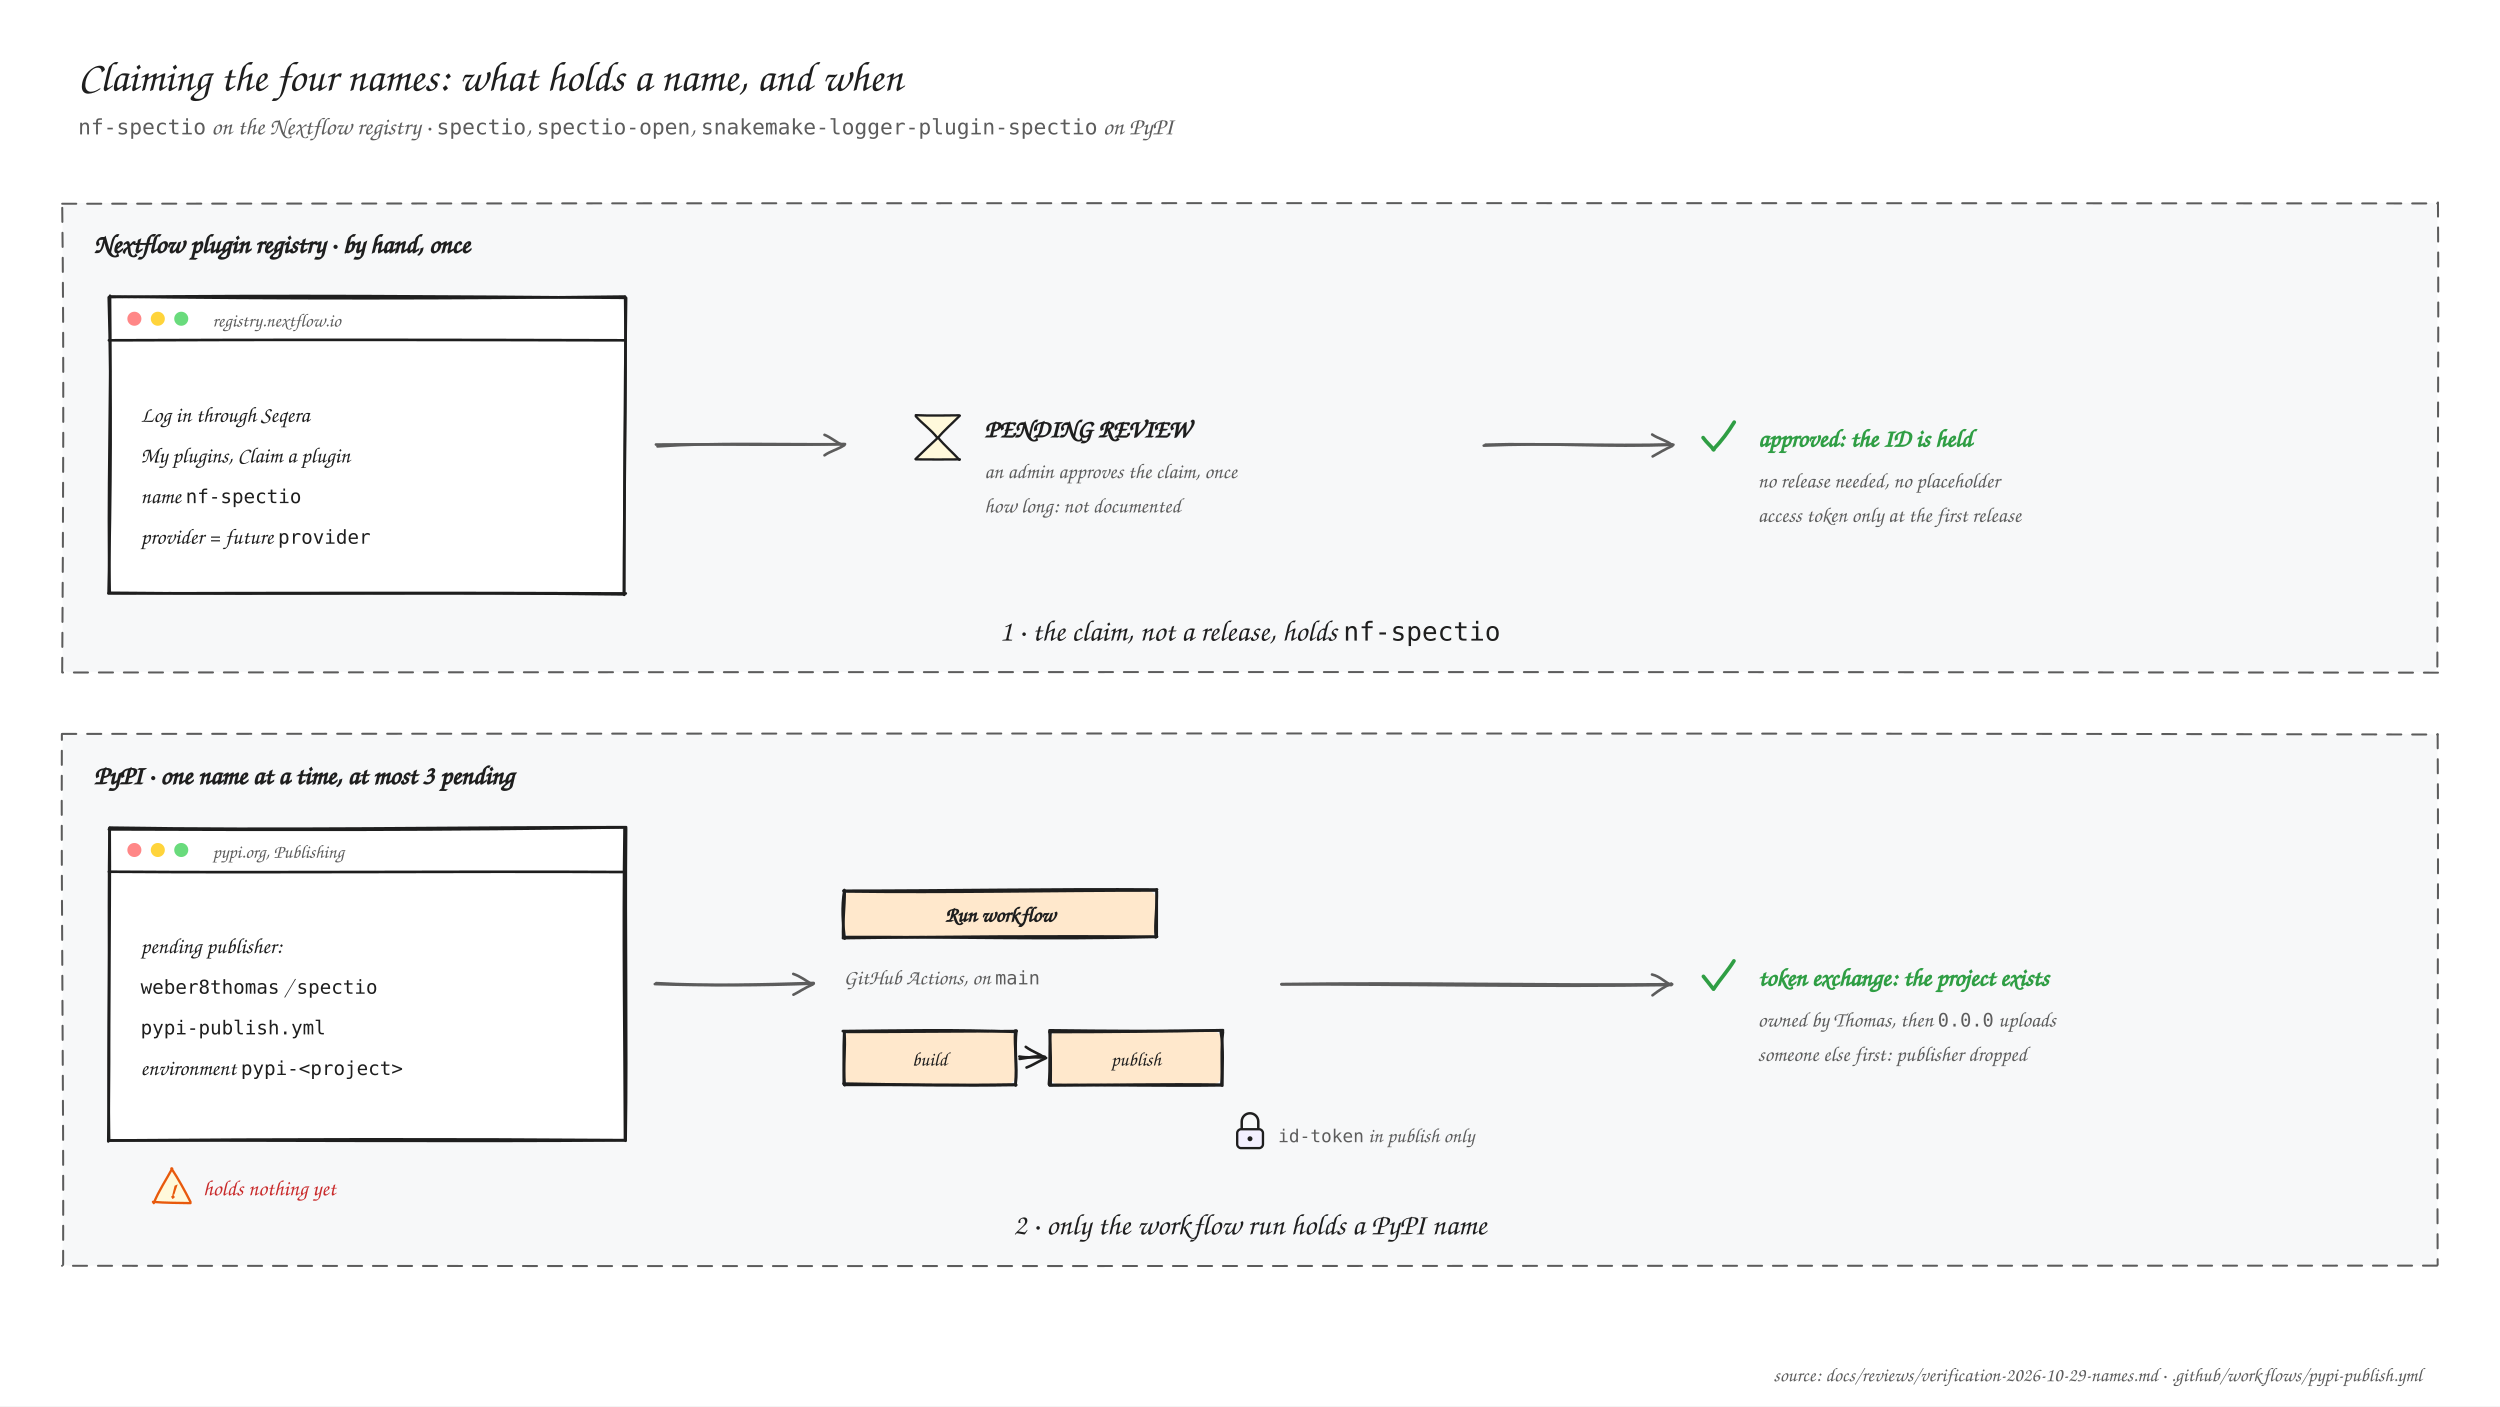
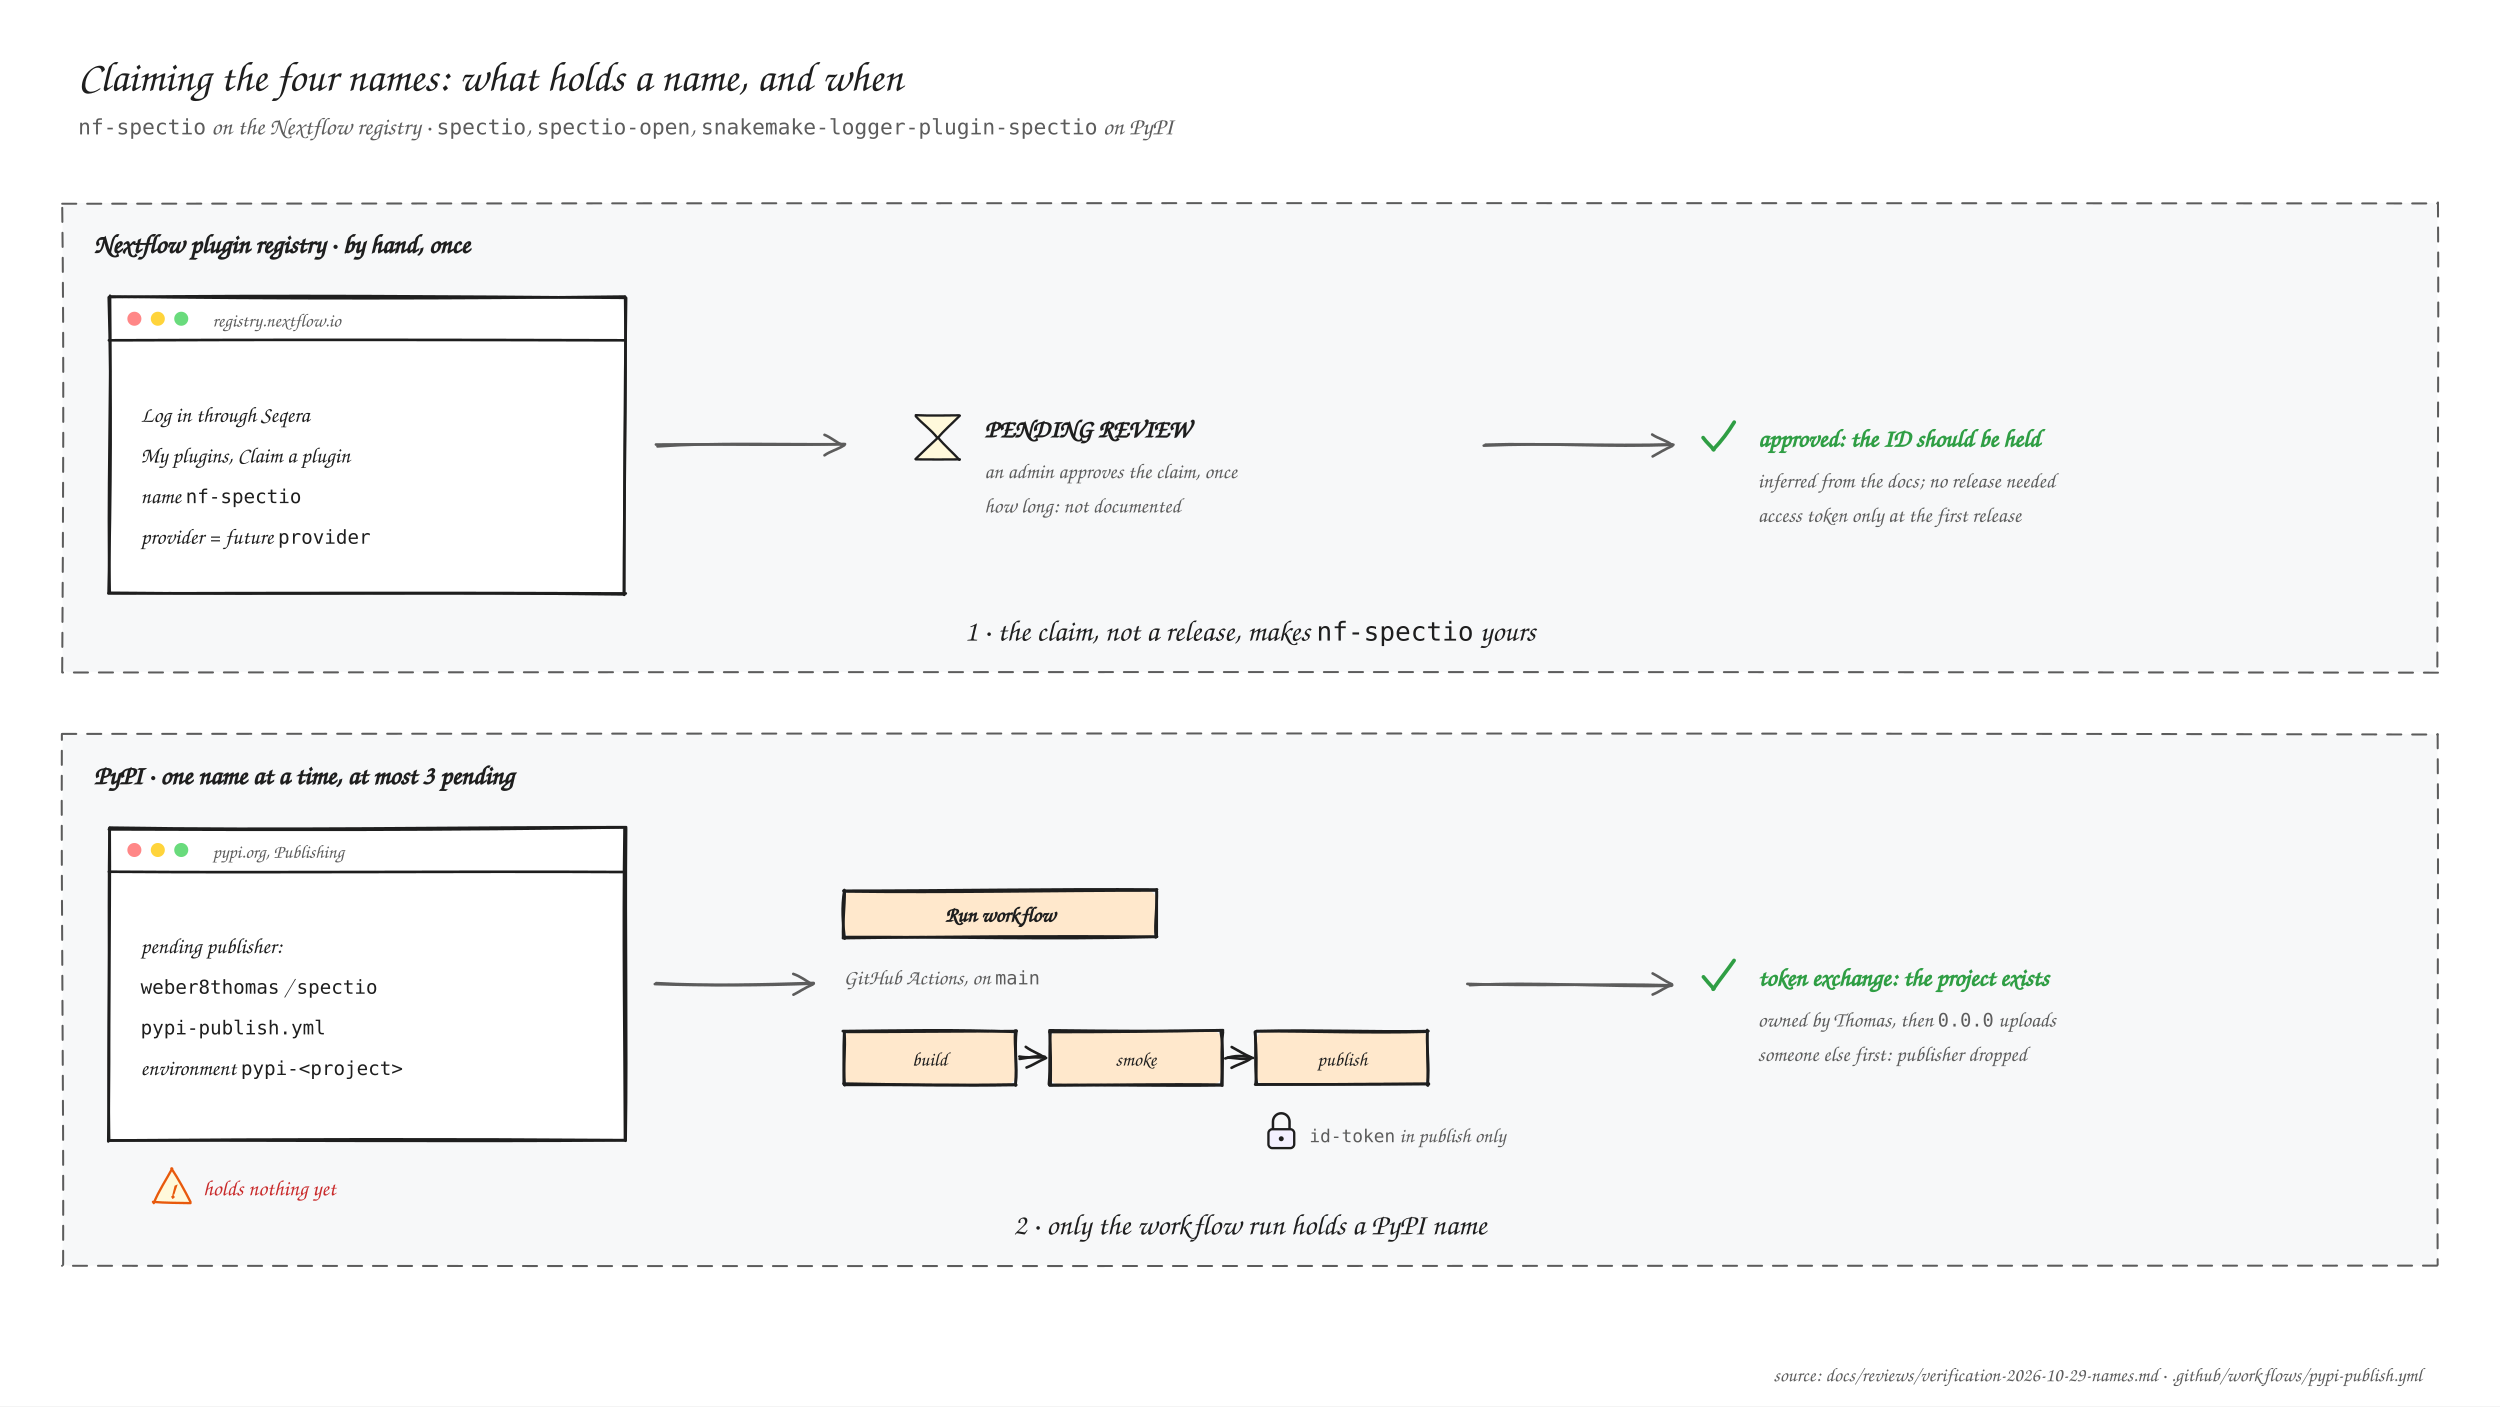
<svg xmlns="http://www.w3.org/2000/svg" width="1600" height="900" viewBox="0 0 1600 900">
  <rect width="1600" height="900" fill="#ffffff" />
  <text x="50.0" y="58.0" font-family="Virgil, Virgil GS, Excalifont, Comic Sans MS, Bradley Hand, cursive" font-size="27" fill="#1e1e1e" text-anchor="start" font-weight="normal">Claiming the four names: what holds a name, and when</text>
  <text x="50.0" y="86.0" font-family="Virgil, Virgil GS, Excalifont, Comic Sans MS, Bradley Hand, cursive" font-size="15.5" fill="#5c5c5c" text-anchor="start" font-weight="normal">
    <tspan font-family="ui-monospace, SFMono-Regular, Menlo, Consolas, 'DejaVu Sans Mono', monospace" font-size="13.6">nf-spectio</tspan> on the Nextflow registry · <tspan font-family="ui-monospace, SFMono-Regular, Menlo, Consolas, 'DejaVu Sans Mono', monospace" font-size="13.6">spectio</tspan>, <tspan font-family="ui-monospace, SFMono-Regular, Menlo, Consolas, 'DejaVu Sans Mono', monospace" font-size="13.6">spectio-open</tspan>, <tspan font-family="ui-monospace, SFMono-Regular, Menlo, Consolas, 'DejaVu Sans Mono', monospace" font-size="13.6">snakemake-logger-plugin-spectio</tspan> on PyPI</text>
  <rect x="40.0" y="130.0" width="1520.0" height="300.0" rx="4" fill="#f1f3f5" fill-opacity="0.5" />
  <path d="M39.8,130.4 C545.8,129.9 1052.8,129.9 1560.1,130.2" fill="none" stroke="#5c5c5c" stroke-width="1.3" stroke-linecap="round" stroke-dasharray="9 7" />
  <path d="M1560.3,129.6 C1560.9,230.0 1559.9,329.3 1559.9,429.7" fill="none" stroke="#5c5c5c" stroke-width="1.3" stroke-linecap="round" stroke-dasharray="9 7" />
  <path d="M1560.3,430.5 C1053.8,429.9 546.7,430.1 39.9,430.4" fill="none" stroke="#5c5c5c" stroke-width="1.3" stroke-linecap="round" stroke-dasharray="9 7" />
  <path d="M39.8,430.0 C40.4,330.4 41.0,229.4 39.8,129.8" fill="none" stroke="#5c5c5c" stroke-width="1.3" stroke-linecap="round" stroke-dasharray="9 7" />
  <text x="60.0" y="162.0" font-family="Virgil, Virgil GS, Excalifont, Comic Sans MS, Bradley Hand, cursive" font-size="17" fill="#1e1e1e" text-anchor="start" font-weight="bold">Nextflow plugin registry · by hand, once</text>
  <rect x="70.0" y="190.0" width="330.0" height="190.0" rx="6" fill="#ffffff" />
  <path d="M70.5,189.8 C179.0,191.3 291.5,191.2 399.7,189.8" fill="none" stroke="#1e1e1e" stroke-width="1.7" stroke-linecap="round" />
  <path d="M70.2,190.1 C178.5,188.8 289.9,189.7 399.4,190.6" fill="none" stroke="#1e1e1e" stroke-width="1.7" stroke-linecap="round" />
  <path d="M400.7,190.7 C399.8,253.3 399.6,316.2 399.5,380.7" fill="none" stroke="#1e1e1e" stroke-width="1.7" stroke-linecap="round" />
  <path d="M400.1,189.9 C401.0,254.4 399.3,317.9 399.3,380.0" fill="none" stroke="#1e1e1e" stroke-width="1.7" stroke-linecap="round" />
  <path d="M400.5,379.8 C289.0,379.3 181.2,379.5 69.4,379.8" fill="none" stroke="#1e1e1e" stroke-width="1.7" stroke-linecap="round" />
  <path d="M399.5,380.4 C288.9,378.9 180.6,380.6 70.1,379.4" fill="none" stroke="#1e1e1e" stroke-width="1.7" stroke-linecap="round" />
  <path d="M70.2,379.3 C68.7,317.3 71.3,254.4 70.4,189.3" fill="none" stroke="#1e1e1e" stroke-width="1.7" stroke-linecap="round" />
  <path d="M69.5,379.4 C70.9,315.4 71.5,253.3 69.6,190.3" fill="none" stroke="#1e1e1e" stroke-width="1.7" stroke-linecap="round" />
  <path d="M69.7,217.8 C179.6,217.3 290.4,217.5 399.7,217.8" fill="none" stroke="#1e1e1e" stroke-width="1.7" stroke-linecap="round" />
  <circle cx="86.0" cy="204.0" r="4.5" fill="#ff8787" />
  <circle cx="101.0" cy="204.0" r="4.5" fill="#ffd43b" />
  <circle cx="116.0" cy="204.0" r="4.5" fill="#69db7c" />
  <text x="136.0" y="209.0" font-family="Virgil, Virgil GS, Excalifont, Comic Sans MS, Bradley Hand, cursive" font-size="12" fill="#5c5c5c" text-anchor="start" font-weight="normal">registry.nextflow.io</text>
  <text x="90.0" y="270.0" font-family="Virgil, Virgil GS, Excalifont, Comic Sans MS, Bradley Hand, cursive" font-size="14" fill="#1e1e1e" text-anchor="start" font-weight="normal">Log in through Seqera</text>
  <text x="90.0" y="296.0" font-family="Virgil, Virgil GS, Excalifont, Comic Sans MS, Bradley Hand, cursive" font-size="14" fill="#1e1e1e" text-anchor="start" font-weight="normal">My plugins, Claim a plugin</text>
  <text x="90.0" y="322.0" font-family="Virgil, Virgil GS, Excalifont, Comic Sans MS, Bradley Hand, cursive" font-size="14" fill="#1e1e1e" text-anchor="start" font-weight="normal">name <tspan font-family="ui-monospace, SFMono-Regular, Menlo, Consolas, 'DejaVu Sans Mono', monospace" font-size="12.3">nf-spectio</tspan>
  </text>
  <text x="90.0" y="348.0" font-family="Virgil, Virgil GS, Excalifont, Comic Sans MS, Bradley Hand, cursive" font-size="14" fill="#1e1e1e" text-anchor="start" font-weight="normal">provider = future <tspan font-family="ui-monospace, SFMono-Regular, Menlo, Consolas, 'DejaVu Sans Mono', monospace" font-size="12.3">provider</tspan>
  </text>
  <path d="M420.8,285.7 C458.3,283.1 498.5,284.6 540.1,284.3" fill="none" stroke="#5c5c5c" stroke-width="1.7" stroke-linecap="round" />
  <path d="M419.8,284.5 C461.7,284.1 500.1,285.2 540.8,284.2" fill="none" stroke="#5c5c5c" stroke-width="1.7" stroke-linecap="round" />
  <path d="M539.6,285.2 C535.6,283.2 531.3,279.7 527.7,278.3" fill="none" stroke="#5c5c5c" stroke-width="1.7" stroke-linecap="round" />
  <path d="M540.4,284.9 C536.6,287.5 531.2,288.8 527.7,291.4" fill="none" stroke="#5c5c5c" stroke-width="1.7" stroke-linecap="round" />
  <path d="M586.0,266.0 L614.0,266.0 L600.0,280.0 Z" fill="#fff9db" stroke="none" />
  <path d="M586.1,265.7 C596.0,266.2 605.2,265.8 613.7,265.8" fill="none" stroke="#1e1e1e" stroke-width="1.5" stroke-linecap="round" />
  <path d="M614.3,266.0 C609.0,271.4 604.2,275.4 600.3,280.2" fill="none" stroke="#1e1e1e" stroke-width="1.5" stroke-linecap="round" />
  <path d="M599.9,280.2 C595.7,274.8 590.4,271.3 586.1,266.4" fill="none" stroke="#1e1e1e" stroke-width="1.5" stroke-linecap="round" />
  <path d="M600.0,280.0 L614.0,294.0 L586.0,294.0 Z" fill="#fff9db" stroke="none" />
  <path d="M600.4,280.1 C604.7,285.4 609.9,289.7 614.0,294.3" fill="none" stroke="#1e1e1e" stroke-width="1.5" stroke-linecap="round" />
  <path d="M614.3,294.0 C605.0,294.1 595.7,294.1 586.3,294.0" fill="none" stroke="#1e1e1e" stroke-width="1.5" stroke-linecap="round" />
  <path d="M585.9,293.8 C591.2,288.6 596.0,284.1 600.3,280.1" fill="none" stroke="#1e1e1e" stroke-width="1.5" stroke-linecap="round" />
  <text x="630.0" y="280.0" font-family="Virgil, Virgil GS, Excalifont, Comic Sans MS, Bradley Hand, cursive" font-size="16" fill="#1e1e1e" text-anchor="start" font-weight="bold">PENDING REVIEW</text>
  <text x="630.0" y="306.0" font-family="Virgil, Virgil GS, Excalifont, Comic Sans MS, Bradley Hand, cursive" font-size="13.5" fill="#5c5c5c" text-anchor="start" font-weight="normal">an admin approves the claim, once</text>
  <text x="630.0" y="328.0" font-family="Virgil, Virgil GS, Excalifont, Comic Sans MS, Bradley Hand, cursive" font-size="13.5" fill="#5c5c5c" text-anchor="start" font-weight="normal">how long: not documented</text>
  <path d="M950.7,284.6 C989.7,283.3 1029.9,286.5 1071.0,284.6" fill="none" stroke="#5c5c5c" stroke-width="1.7" stroke-linecap="round" />
  <path d="M949.6,285.2 C991.8,283.4 1028.2,285.5 1070.0,284.4" fill="none" stroke="#5c5c5c" stroke-width="1.7" stroke-linecap="round" />
  <path d="M1070.1,284.8 C1066.7,281.9 1061.4,280.8 1057.4,278.1" fill="none" stroke="#5c5c5c" stroke-width="1.7" stroke-linecap="round" />
  <path d="M1070.3,285.4 C1066.5,287.0 1061.2,290.1 1057.7,292.1" fill="none" stroke="#5c5c5c" stroke-width="1.7" stroke-linecap="round" />
  <path d="M1090.0,280.1 C1092.1,283.1 1095.0,285.5 1096.8,287.8" fill="none" stroke="#2f9e44" stroke-width="2.4" stroke-linecap="round" />
  <path d="M1096.5,287.7 C1101.7,282.3 1106.1,276.4 1109.9,270.2" fill="none" stroke="#2f9e44" stroke-width="2.4" stroke-linecap="round" />
-   <text x="1125.0" y="286.0" font-family="Virgil, Virgil GS, Excalifont, Comic Sans MS, Bradley Hand, cursive" font-size="16" fill="#2f9e44" text-anchor="start" font-weight="bold">approved: the ID is held</text>
-   <text x="1125.0" y="312.0" font-family="Virgil, Virgil GS, Excalifont, Comic Sans MS, Bradley Hand, cursive" font-size="13.5" fill="#5c5c5c" text-anchor="start" font-weight="normal">no release needed, no placeholder</text>
+   <text x="1125.0" y="286.0" font-family="Virgil, Virgil GS, Excalifont, Comic Sans MS, Bradley Hand, cursive" font-size="16" fill="#2f9e44" text-anchor="start" font-weight="bold">approved: the ID should be held</text>
+   <text x="1125.0" y="312.0" font-family="Virgil, Virgil GS, Excalifont, Comic Sans MS, Bradley Hand, cursive" font-size="13.5" fill="#5c5c5c" text-anchor="start" font-weight="normal">inferred from the docs; no release needed</text>
  <text x="1125.0" y="334.0" font-family="Virgil, Virgil GS, Excalifont, Comic Sans MS, Bradley Hand, cursive" font-size="13.5" fill="#5c5c5c" text-anchor="start" font-weight="normal">access token only at the first release</text>
-   <text x="800.0" y="410.0" font-family="Virgil, Virgil GS, Excalifont, Comic Sans MS, Bradley Hand, cursive" font-size="19" fill="#1e1e1e" text-anchor="middle" font-weight="normal">1 · the claim, not a release, holds <tspan font-family="ui-monospace, SFMono-Regular, Menlo, Consolas, 'DejaVu Sans Mono', monospace" font-size="16.7">nf-spectio</tspan>
-   </text>
+   <text x="800.0" y="410.0" font-family="Virgil, Virgil GS, Excalifont, Comic Sans MS, Bradley Hand, cursive" font-size="19" fill="#1e1e1e" text-anchor="middle" font-weight="normal">1 · the claim, not a release, makes <tspan font-family="ui-monospace, SFMono-Regular, Menlo, Consolas, 'DejaVu Sans Mono', monospace" font-size="16.7">nf-spectio</tspan> yours</text>
  <rect x="40.0" y="470.0" width="1520.0" height="340.0" rx="4" fill="#f1f3f5" fill-opacity="0.5" />
  <path d="M39.8,469.7 C547.6,469.5 1053.1,469.0 1560.1,470.1" fill="none" stroke="#5c5c5c" stroke-width="1.3" stroke-linecap="round" stroke-dasharray="9 7" />
  <path d="M1560.1,469.9 C1560.8,582.6 1559.6,696.1 1560.1,809.5" fill="none" stroke="#5c5c5c" stroke-width="1.3" stroke-linecap="round" stroke-dasharray="9 7" />
  <path d="M1559.7,810.0 C1052.8,810.0 547.1,810.6 39.7,810.1" fill="none" stroke="#5c5c5c" stroke-width="1.3" stroke-linecap="round" stroke-dasharray="9 7" />
  <path d="M40.4,809.5 C40.8,696.0 39.1,583.0 39.6,469.9" fill="none" stroke="#5c5c5c" stroke-width="1.3" stroke-linecap="round" stroke-dasharray="9 7" />
  <text x="60.0" y="502.0" font-family="Virgil, Virgil GS, Excalifont, Comic Sans MS, Bradley Hand, cursive" font-size="17" fill="#1e1e1e" text-anchor="start" font-weight="bold">PyPI · one name at a time, at most 3 pending</text>
  <rect x="70.0" y="530.0" width="330.0" height="200.0" rx="6" fill="#ffffff" />
  <path d="M69.7,530.8 C179.7,531.2 288.4,531.4 400.3,529.5" fill="none" stroke="#1e1e1e" stroke-width="1.7" stroke-linecap="round" />
  <path d="M70.4,529.7 C179.0,531.5 289.2,529.4 400.7,529.4" fill="none" stroke="#1e1e1e" stroke-width="1.7" stroke-linecap="round" />
  <path d="M399.7,530.5 C398.7,598.1 399.8,664.2 400.0,729.4" fill="none" stroke="#1e1e1e" stroke-width="1.7" stroke-linecap="round" />
  <path d="M400.7,530.3 C400.0,596.9 401.4,664.6 400.4,730.1" fill="none" stroke="#1e1e1e" stroke-width="1.7" stroke-linecap="round" />
  <path d="M400.1,729.8 C290.3,730.7 180.0,729.7 69.8,729.9" fill="none" stroke="#1e1e1e" stroke-width="1.7" stroke-linecap="round" />
  <path d="M399.6,729.7 C289.2,728.9 180.6,729.0 70.1,729.9" fill="none" stroke="#1e1e1e" stroke-width="1.7" stroke-linecap="round" />
  <path d="M69.8,729.6 C68.8,663.8 70.7,595.1 70.2,530.0" fill="none" stroke="#1e1e1e" stroke-width="1.7" stroke-linecap="round" />
  <path d="M69.3,730.5 C70.5,663.2 69.2,595.8 70.1,529.8" fill="none" stroke="#1e1e1e" stroke-width="1.7" stroke-linecap="round" />
  <path d="M69.7,557.9 C180.1,558.7 290.2,557.5 400.3,558.1" fill="none" stroke="#1e1e1e" stroke-width="1.7" stroke-linecap="round" />
  <circle cx="86.0" cy="544.0" r="4.5" fill="#ff8787" />
  <circle cx="101.0" cy="544.0" r="4.5" fill="#ffd43b" />
  <circle cx="116.0" cy="544.0" r="4.5" fill="#69db7c" />
  <text x="136.0" y="549.0" font-family="Virgil, Virgil GS, Excalifont, Comic Sans MS, Bradley Hand, cursive" font-size="12" fill="#5c5c5c" text-anchor="start" font-weight="normal">pypi.org, Publishing</text>
  <text x="90.0" y="610.0" font-family="Virgil, Virgil GS, Excalifont, Comic Sans MS, Bradley Hand, cursive" font-size="14" fill="#1e1e1e" text-anchor="start" font-weight="normal">pending publisher:</text>
  <text x="90.0" y="636.0" font-family="Virgil, Virgil GS, Excalifont, Comic Sans MS, Bradley Hand, cursive" font-size="14" fill="#1e1e1e" text-anchor="start" font-weight="normal">
    <tspan font-family="ui-monospace, SFMono-Regular, Menlo, Consolas, 'DejaVu Sans Mono', monospace" font-size="12.3">weber8thomas</tspan> / <tspan font-family="ui-monospace, SFMono-Regular, Menlo, Consolas, 'DejaVu Sans Mono', monospace" font-size="12.3">spectio</tspan>
  </text>
  <text x="90.0" y="662.0" font-family="Virgil, Virgil GS, Excalifont, Comic Sans MS, Bradley Hand, cursive" font-size="14" fill="#1e1e1e" text-anchor="start" font-weight="normal">
    <tspan font-family="ui-monospace, SFMono-Regular, Menlo, Consolas, 'DejaVu Sans Mono', monospace" font-size="12.3">pypi-publish.yml</tspan>
  </text>
  <text x="90.0" y="688.0" font-family="Virgil, Virgil GS, Excalifont, Comic Sans MS, Bradley Hand, cursive" font-size="14" fill="#1e1e1e" text-anchor="start" font-weight="normal">environment <tspan font-family="ui-monospace, SFMono-Regular, Menlo, Consolas, 'DejaVu Sans Mono', monospace" font-size="12.3">pypi-&lt;project&gt;</tspan>
  </text>
  <path d="M110.0,748.0 L122.0,769.6 L98.0,769.6 Z" fill="#fff9db" stroke="none" />
  <path d="M109.7,747.8 C114.1,754.4 118.3,762.1 121.9,769.2" fill="none" stroke="#e8590c" stroke-width="1.5" stroke-linecap="round" />
  <path d="M121.9,770.0 C113.5,769.8 106.0,769.9 97.9,769.2" fill="none" stroke="#e8590c" stroke-width="1.5" stroke-linecap="round" />
  <path d="M98.4,770.0 C101.6,762.0 106.7,754.5 110.2,747.9" fill="none" stroke="#e8590c" stroke-width="1.5" stroke-linecap="round" />
  <text x="110.0" y="767.2" font-family="Virgil, Virgil GS, Excalifont, Comic Sans MS, Bradley Hand, cursive" font-size="14.4" fill="#e8590c" text-anchor="middle" font-weight="bold">!</text>
  <text x="130.0" y="765.0" font-family="Virgil, Virgil GS, Excalifont, Comic Sans MS, Bradley Hand, cursive" font-size="14" fill="#c92a2a" text-anchor="start" font-weight="normal">holds nothing yet</text>
  <path d="M420.0,629.2 C455.1,631.1 486.2,630.1 520.7,629.1" fill="none" stroke="#5c5c5c" stroke-width="1.7" stroke-linecap="round" />
  <path d="M419.1,629.8 C451.7,630.9 487.4,630.8 520.8,629.5" fill="none" stroke="#5c5c5c" stroke-width="1.7" stroke-linecap="round" />
  <path d="M519.7,630.0 C515.3,627.3 512.5,625.0 507.7,623.3" fill="none" stroke="#5c5c5c" stroke-width="1.7" stroke-linecap="round" />
  <path d="M520.2,630.0 C515.0,632.2 510.8,635.2 507.8,636.6" fill="none" stroke="#5c5c5c" stroke-width="1.7" stroke-linecap="round" />
  <rect x="540.0" y="570.0" width="200.0" height="30.0" rx="6" fill="#ffe8cc" />
  <path d="M539.8,570.1 C608.0,570.1 674.3,568.8 740.5,569.3" fill="none" stroke="#1e1e1e" stroke-width="1.7" stroke-linecap="round" />
  <path d="M540.2,570.5 C607.2,571.4 672.7,569.9 739.8,569.9" fill="none" stroke="#1e1e1e" stroke-width="1.7" stroke-linecap="round" />
  <path d="M740.2,569.3 C740.8,580.9 738.8,590.1 739.7,599.9" fill="none" stroke="#1e1e1e" stroke-width="1.7" stroke-linecap="round" />
  <path d="M740.4,570.6 C740.2,578.9 740.4,589.6 740.3,599.4" fill="none" stroke="#1e1e1e" stroke-width="1.7" stroke-linecap="round" />
  <path d="M740.5,599.5 C673.0,599.0 607.2,599.4 539.5,600.4" fill="none" stroke="#1e1e1e" stroke-width="1.7" stroke-linecap="round" />
  <path d="M739.9,599.6 C674.4,601.4 605.4,599.5 540.5,599.7" fill="none" stroke="#1e1e1e" stroke-width="1.7" stroke-linecap="round" />
  <path d="M539.6,599.8 C539.3,590.0 540.6,580.5 540.6,570.5" fill="none" stroke="#1e1e1e" stroke-width="1.7" stroke-linecap="round" />
  <path d="M540.6,600.7 C539.4,591.1 538.5,580.6 540.4,569.6" fill="none" stroke="#1e1e1e" stroke-width="1.7" stroke-linecap="round" />
  <text x="640.0" y="590.0" font-family="Virgil, Virgil GS, Excalifont, Comic Sans MS, Bradley Hand, cursive" font-size="13.5" fill="#1e1e1e" text-anchor="middle" font-weight="bold">Run workflow</text>
  <text x="540.0" y="630.0" font-family="Virgil, Virgil GS, Excalifont, Comic Sans MS, Bradley Hand, cursive" font-size="13.5" fill="#5c5c5c" text-anchor="start" font-weight="normal">GitHub Actions, on <tspan font-family="ui-monospace, SFMono-Regular, Menlo, Consolas, 'DejaVu Sans Mono', monospace" font-size="11.9">main</tspan>
  </text>
  <rect x="540.0" y="660.0" width="110.0" height="34.0" rx="6" fill="#ffe8cc" />
  <path d="M540.5,660.4 C578.1,660.4 613.9,660.0 650.6,659.9" fill="none" stroke="#1e1e1e" stroke-width="1.7" stroke-linecap="round" />
  <path d="M539.4,659.9 C576.1,659.6 612.7,658.7 649.9,660.4" fill="none" stroke="#1e1e1e" stroke-width="1.7" stroke-linecap="round" />
  <path d="M650.5,659.6 C649.3,670.4 650.9,681.2 650.0,694.7" fill="none" stroke="#1e1e1e" stroke-width="1.7" stroke-linecap="round" />
  <path d="M649.7,659.6 C649.1,670.2 651.1,682.6 650.0,693.3" fill="none" stroke="#1e1e1e" stroke-width="1.7" stroke-linecap="round" />
  <path d="M650.4,694.4 C614.8,695.0 575.8,694.1 540.3,694.3" fill="none" stroke="#1e1e1e" stroke-width="1.7" stroke-linecap="round" />
  <path d="M649.4,694.1 C614.6,694.7 577.0,694.2 539.9,693.5" fill="none" stroke="#1e1e1e" stroke-width="1.7" stroke-linecap="round" />
  <path d="M540.0,693.7 C540.2,681.1 539.7,672.9 540.3,660.4" fill="none" stroke="#1e1e1e" stroke-width="1.7" stroke-linecap="round" />
  <path d="M540.6,694.5 C539.5,681.2 541.3,670.9 540.4,660.8" fill="none" stroke="#1e1e1e" stroke-width="1.7" stroke-linecap="round" />
  <text x="595.0" y="682.0" font-family="Virgil, Virgil GS, Excalifont, Comic Sans MS, Bradley Hand, cursive" font-size="12.5" fill="#1e1e1e" text-anchor="middle" font-weight="normal">build</text>
  <rect x="672.0" y="660.0" width="110.0" height="34.0" rx="6" fill="#ffe8cc" />
  <path d="M671.7,660.5 C708.5,660.5 744.0,660.1 782.0,659.5" fill="none" stroke="#1e1e1e" stroke-width="1.7" stroke-linecap="round" />
  <path d="M671.7,659.4 C708.0,659.8 745.1,660.2 782.7,659.3" fill="none" stroke="#1e1e1e" stroke-width="1.7" stroke-linecap="round" />
  <path d="M782.7,660.4 C781.2,672.5 782.5,683.3 781.7,694.4" fill="none" stroke="#1e1e1e" stroke-width="1.7" stroke-linecap="round" />
  <path d="M781.3,660.4 C783.3,672.3 782.2,681.3 782.3,694.8" fill="none" stroke="#1e1e1e" stroke-width="1.7" stroke-linecap="round" />
  <path d="M781.8,694.2 C744.7,693.7 708.0,694.4 671.8,694.7" fill="none" stroke="#1e1e1e" stroke-width="1.7" stroke-linecap="round" />
  <path d="M781.7,694.6 C746.5,695.1 709.2,694.3 671.5,694.3" fill="none" stroke="#1e1e1e" stroke-width="1.7" stroke-linecap="round" />
  <path d="M671.3,693.8 C672.3,683.4 671.3,672.3 672.3,660.7" fill="none" stroke="#1e1e1e" stroke-width="1.7" stroke-linecap="round" />
  <path d="M672.4,694.0 C672.5,682.0 672.6,671.1 671.7,660.2" fill="none" stroke="#1e1e1e" stroke-width="1.7" stroke-linecap="round" />
-   <text x="727.0" y="682.0" font-family="Virgil, Virgil GS, Excalifont, Comic Sans MS, Bradley Hand, cursive" font-size="12.5" fill="#1e1e1e" text-anchor="middle" font-weight="normal">publish</text>
+   <text x="727.0" y="682.0" font-family="Virgil, Virgil GS, Excalifont, Comic Sans MS, Bradley Hand, cursive" font-size="12.5" fill="#1e1e1e" text-anchor="middle" font-weight="normal">smoke</text>
  <path d="M652.6,677.7 C657.9,677.1 663.0,675.4 668.6,676.3" fill="none" stroke="#1e1e1e" stroke-width="1.7" stroke-linecap="round" />
  <path d="M652.4,676.2 C657.9,677.2 662.8,676.3 669.0,677.0" fill="none" stroke="#1e1e1e" stroke-width="1.7" stroke-linecap="round" />
  <path d="M668.6,677.1 C665.7,674.5 661.0,673.3 656.5,670.0" fill="none" stroke="#1e1e1e" stroke-width="1.7" stroke-linecap="round" />
  <path d="M669.5,677.1 C664.1,679.5 660.5,682.0 657.0,683.2" fill="none" stroke="#1e1e1e" stroke-width="1.7" stroke-linecap="round" />
-   <path d="M794.7,722.7 V717.8 a5.3,5.3 0 0 1 10.6,0 V722.7" fill="none" stroke="#1e1e1e" stroke-width="1.6" stroke-linecap="round" />
-   <rect x="791.8" y="722.7" width="16.5" height="12.1" rx="2.5" fill="#f3f0ff" stroke="#1e1e1e" stroke-width="1.5" />
-   <circle cx="800.0" cy="728.8" r="1.6" fill="#1e1e1e" />
-   <text x="818.0" y="731.0" font-family="Virgil, Virgil GS, Excalifont, Comic Sans MS, Bradley Hand, cursive" font-size="13" fill="#5c5c5c" text-anchor="start" font-weight="normal">
+   <rect x="804.0" y="660.0" width="110.0" height="34.0" rx="6" fill="#ffe8cc" />
+   <path d="M804.1,660.0 C841.3,659.9 876.5,661.3 913.3,660.3" fill="none" stroke="#1e1e1e" stroke-width="1.7" stroke-linecap="round" />
+   <path d="M804.2,659.9 C841.7,658.9 878.3,660.6 914.2,659.9" fill="none" stroke="#1e1e1e" stroke-width="1.7" stroke-linecap="round" />
+   <path d="M913.5,660.6 C913.0,672.4 915.0,681.3 913.5,694.5" fill="none" stroke="#1e1e1e" stroke-width="1.7" stroke-linecap="round" />
+   <path d="M913.4,659.2 C913.3,670.1 913.9,681.8 913.9,694.7" fill="none" stroke="#1e1e1e" stroke-width="1.7" stroke-linecap="round" />
+   <path d="M914.5,693.8 C877.3,693.7 841.3,694.2 803.9,694.0" fill="none" stroke="#1e1e1e" stroke-width="1.7" stroke-linecap="round" />
+   <path d="M914.4,693.6 C876.3,694.1 841.8,693.9 803.3,694.1" fill="none" stroke="#1e1e1e" stroke-width="1.7" stroke-linecap="round" />
+   <path d="M803.6,693.8 C804.4,683.3 804.2,671.1 803.2,660.4" fill="none" stroke="#1e1e1e" stroke-width="1.7" stroke-linecap="round" />
+   <path d="M804.4,693.8 C802.8,683.1 804.0,671.8 803.3,660.4" fill="none" stroke="#1e1e1e" stroke-width="1.7" stroke-linecap="round" />
+   <text x="859.0" y="682.0" font-family="Virgil, Virgil GS, Excalifont, Comic Sans MS, Bradley Hand, cursive" font-size="12.5" fill="#1e1e1e" text-anchor="middle" font-weight="normal">publish</text>
+   <path d="M784.2,677.4 C789.9,675.4 795.8,675.4 801.9,677.1" fill="none" stroke="#1e1e1e" stroke-width="1.7" stroke-linecap="round" />
+   <path d="M785.8,676.9 C790.6,676.9 797.2,678.8 800.4,676.7" fill="none" stroke="#1e1e1e" stroke-width="1.7" stroke-linecap="round" />
+   <path d="M800.5,676.6 C796.1,674.7 793.0,672.6 788.3,670.1" fill="none" stroke="#1e1e1e" stroke-width="1.7" stroke-linecap="round" />
+   <path d="M800.6,677.4 C796.9,680.1 793.0,680.8 788.2,683.4" fill="none" stroke="#1e1e1e" stroke-width="1.7" stroke-linecap="round" />
+   <path d="M814.7,722.7 V717.8 a5.3,5.3 0 0 1 10.6,0 V722.7" fill="none" stroke="#1e1e1e" stroke-width="1.6" stroke-linecap="round" />
+   <rect x="811.8" y="722.7" width="16.5" height="12.1" rx="2.5" fill="#f3f0ff" stroke="#1e1e1e" stroke-width="1.5" />
+   <circle cx="820.0" cy="728.8" r="1.6" fill="#1e1e1e" />
+   <text x="838.0" y="731.0" font-family="Virgil, Virgil GS, Excalifont, Comic Sans MS, Bradley Hand, cursive" font-size="13" fill="#5c5c5c" text-anchor="start" font-weight="normal">
    <tspan font-family="ui-monospace, SFMono-Regular, Menlo, Consolas, 'DejaVu Sans Mono', monospace" font-size="11.4">id-token</tspan> in publish only</text>
-   <path d="M820.1,630.0 C904.1,629.9 985.6,631.7 1069.2,630.4" fill="none" stroke="#5c5c5c" stroke-width="1.7" stroke-linecap="round" />
-   <path d="M820.3,629.8 C904.6,628.6 987.9,630.7 1070.2,629.9" fill="none" stroke="#5c5c5c" stroke-width="1.7" stroke-linecap="round" />
-   <path d="M1069.7,630.4 C1065.2,628.5 1062.4,624.8 1057.3,623.7" fill="none" stroke="#5c5c5c" stroke-width="1.7" stroke-linecap="round" />
-   <path d="M1069.6,629.5 C1065.4,631.4 1061.7,633.8 1057.6,637.0" fill="none" stroke="#5c5c5c" stroke-width="1.7" stroke-linecap="round" />
-   <path d="M1090.2,624.9 C1092.2,627.6 1094.7,630.4 1096.6,633.0" fill="none" stroke="#2f9e44" stroke-width="2.4" stroke-linecap="round" />
-   <path d="M1096.8,632.8 C1100.7,627.0 1106.0,621.0 1109.7,615.0" fill="none" stroke="#2f9e44" stroke-width="2.4" stroke-linecap="round" />
+   <path d="M939.1,629.7 C983.2,631.3 1027.7,629.3 1069.1,630.6" fill="none" stroke="#5c5c5c" stroke-width="1.7" stroke-linecap="round" />
+   <path d="M940.7,630.5 C984.6,628.1 1025.3,631.8 1069.7,630.9" fill="none" stroke="#5c5c5c" stroke-width="1.7" stroke-linecap="round" />
+   <path d="M1070.0,629.9 C1065.6,628.0 1061.3,624.8 1057.7,623.0" fill="none" stroke="#5c5c5c" stroke-width="1.7" stroke-linecap="round" />
+   <path d="M1070.2,630.5 C1066.2,631.3 1062.5,634.6 1057.7,636.5" fill="none" stroke="#5c5c5c" stroke-width="1.7" stroke-linecap="round" />
+   <path d="M1090.2,625.2 C1091.8,627.3 1094.2,629.9 1096.8,632.8" fill="none" stroke="#2f9e44" stroke-width="2.4" stroke-linecap="round" />
+   <path d="M1096.4,633.1 C1100.8,626.6 1105.3,621.2 1109.8,614.7" fill="none" stroke="#2f9e44" stroke-width="2.4" stroke-linecap="round" />
  <text x="1125.0" y="631.0" font-family="Virgil, Virgil GS, Excalifont, Comic Sans MS, Bradley Hand, cursive" font-size="16" fill="#2f9e44" text-anchor="start" font-weight="bold">token exchange: the project exists</text>
  <text x="1125.0" y="657.0" font-family="Virgil, Virgil GS, Excalifont, Comic Sans MS, Bradley Hand, cursive" font-size="13.5" fill="#5c5c5c" text-anchor="start" font-weight="normal">owned by Thomas, then <tspan font-family="ui-monospace, SFMono-Regular, Menlo, Consolas, 'DejaVu Sans Mono', monospace" font-size="11.9">0.0.0</tspan> uploads</text>
  <text x="1125.0" y="679.0" font-family="Virgil, Virgil GS, Excalifont, Comic Sans MS, Bradley Hand, cursive" font-size="13.5" fill="#5c5c5c" text-anchor="start" font-weight="normal">someone else first: publisher dropped</text>
  <text x="800.0" y="790.0" font-family="Virgil, Virgil GS, Excalifont, Comic Sans MS, Bradley Hand, cursive" font-size="19" fill="#1e1e1e" text-anchor="middle" font-weight="normal">2 · only the workflow run holds a PyPI name</text>
  <text x="1550.0" y="884.0" font-family="Virgil, Virgil GS, Excalifont, Comic Sans MS, Bradley Hand, cursive" font-size="12.5" fill="#5c5c5c" text-anchor="end" font-weight="normal">source: docs/reviews/verification-2026-10-29-names.md · .github/workflows/pypi-publish.yml</text>
</svg>
